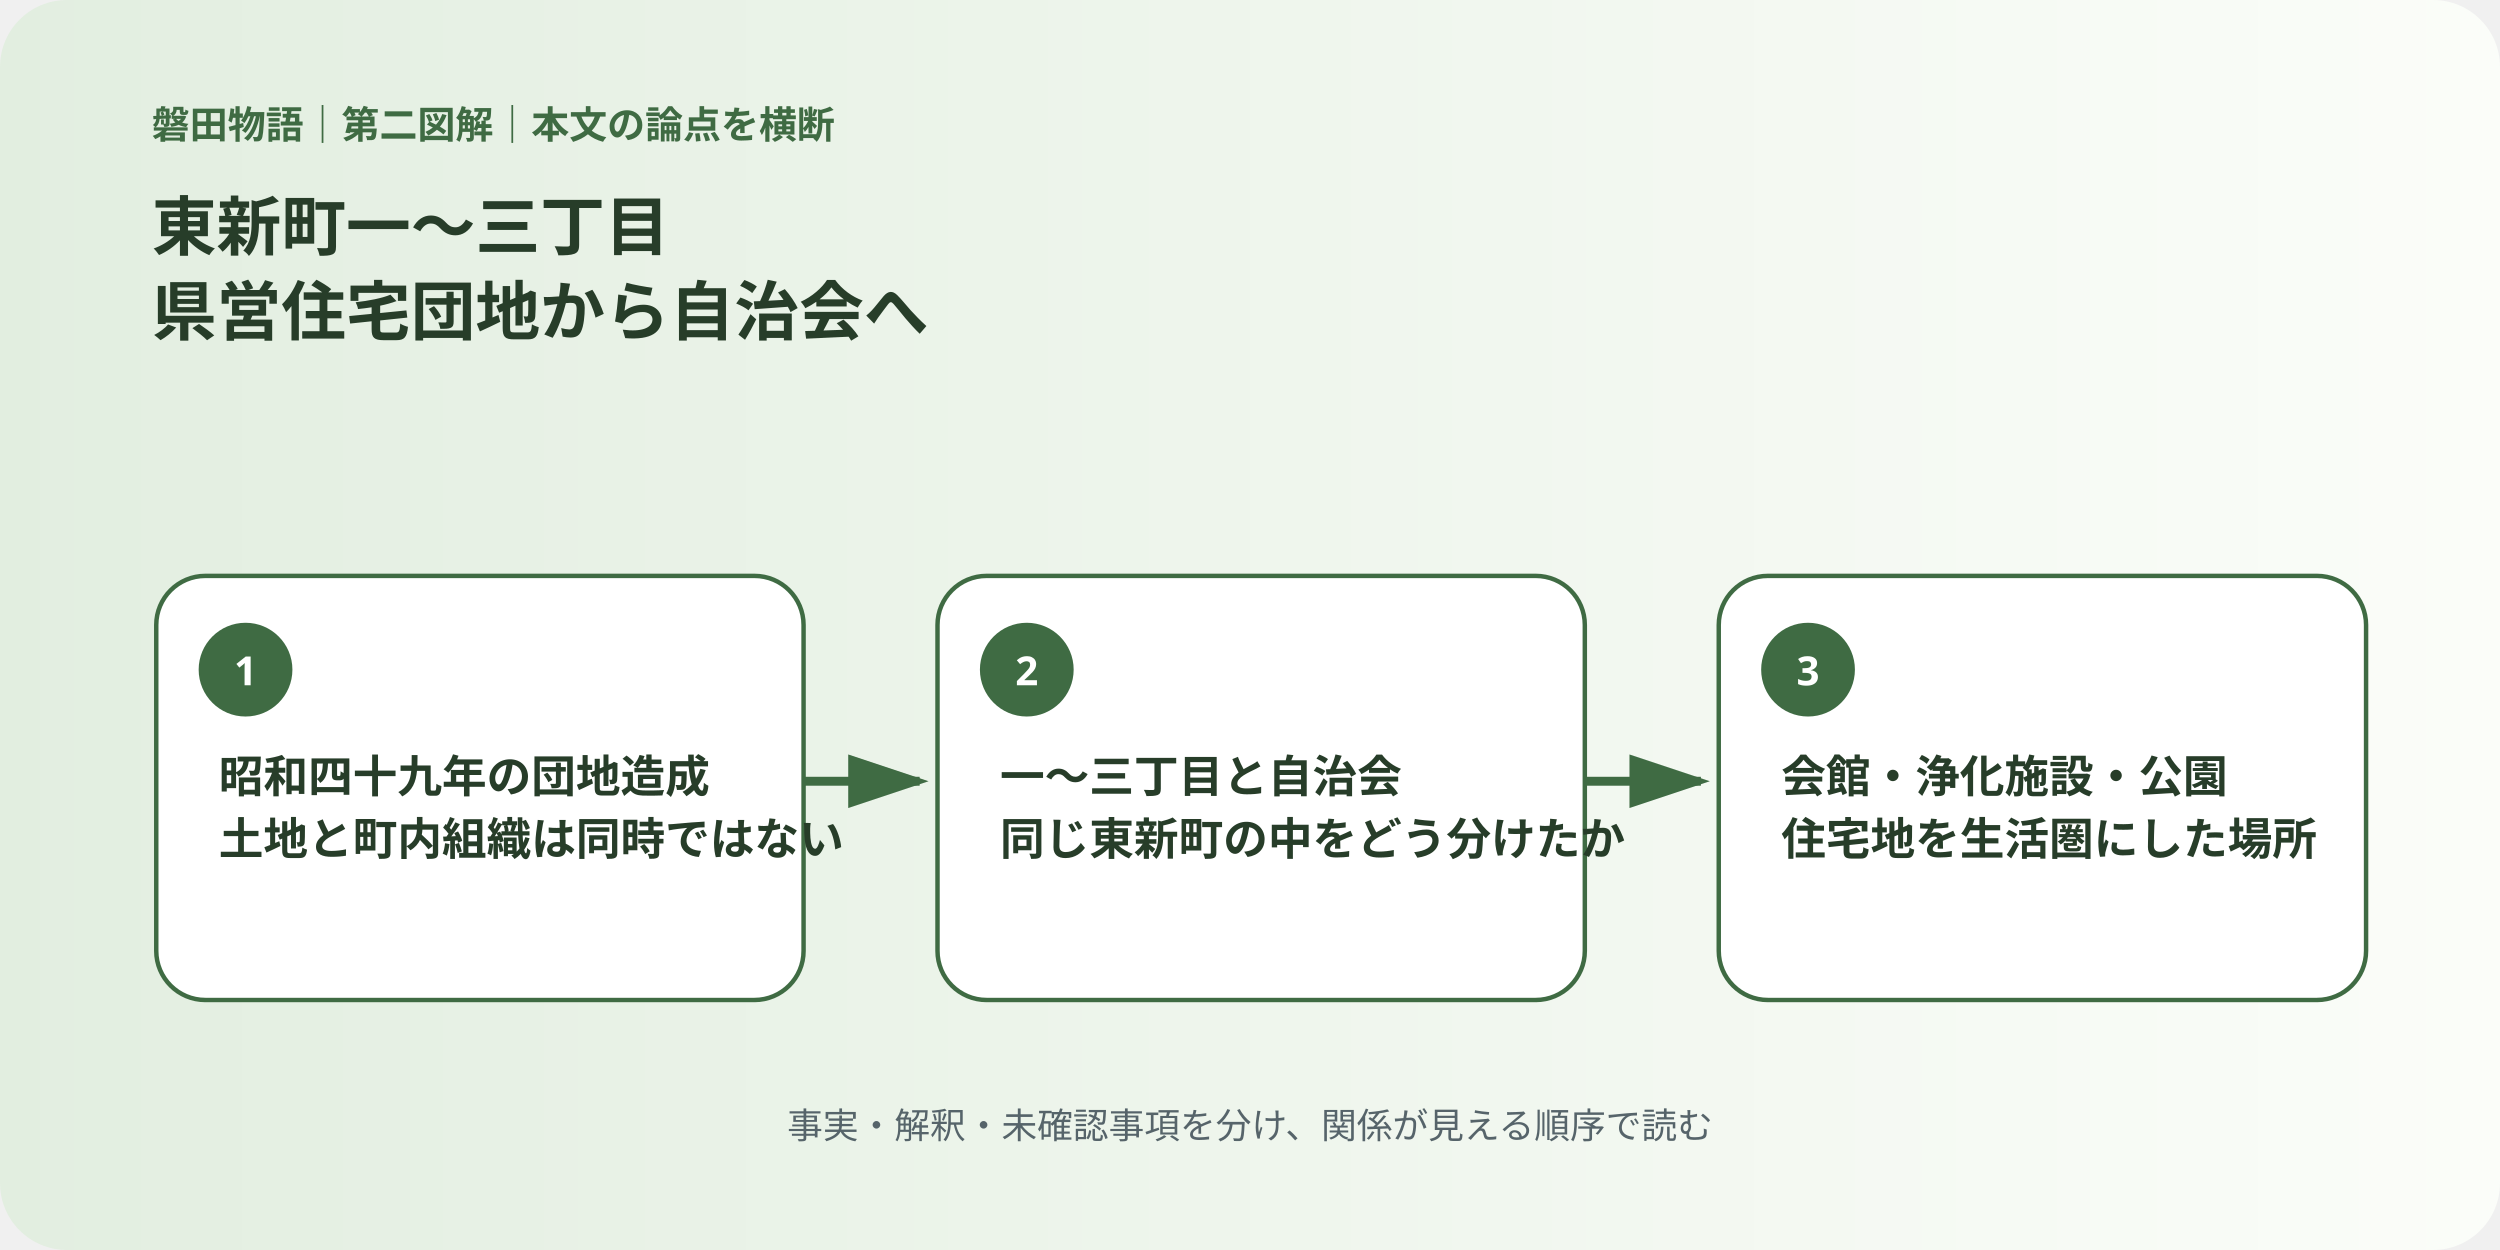
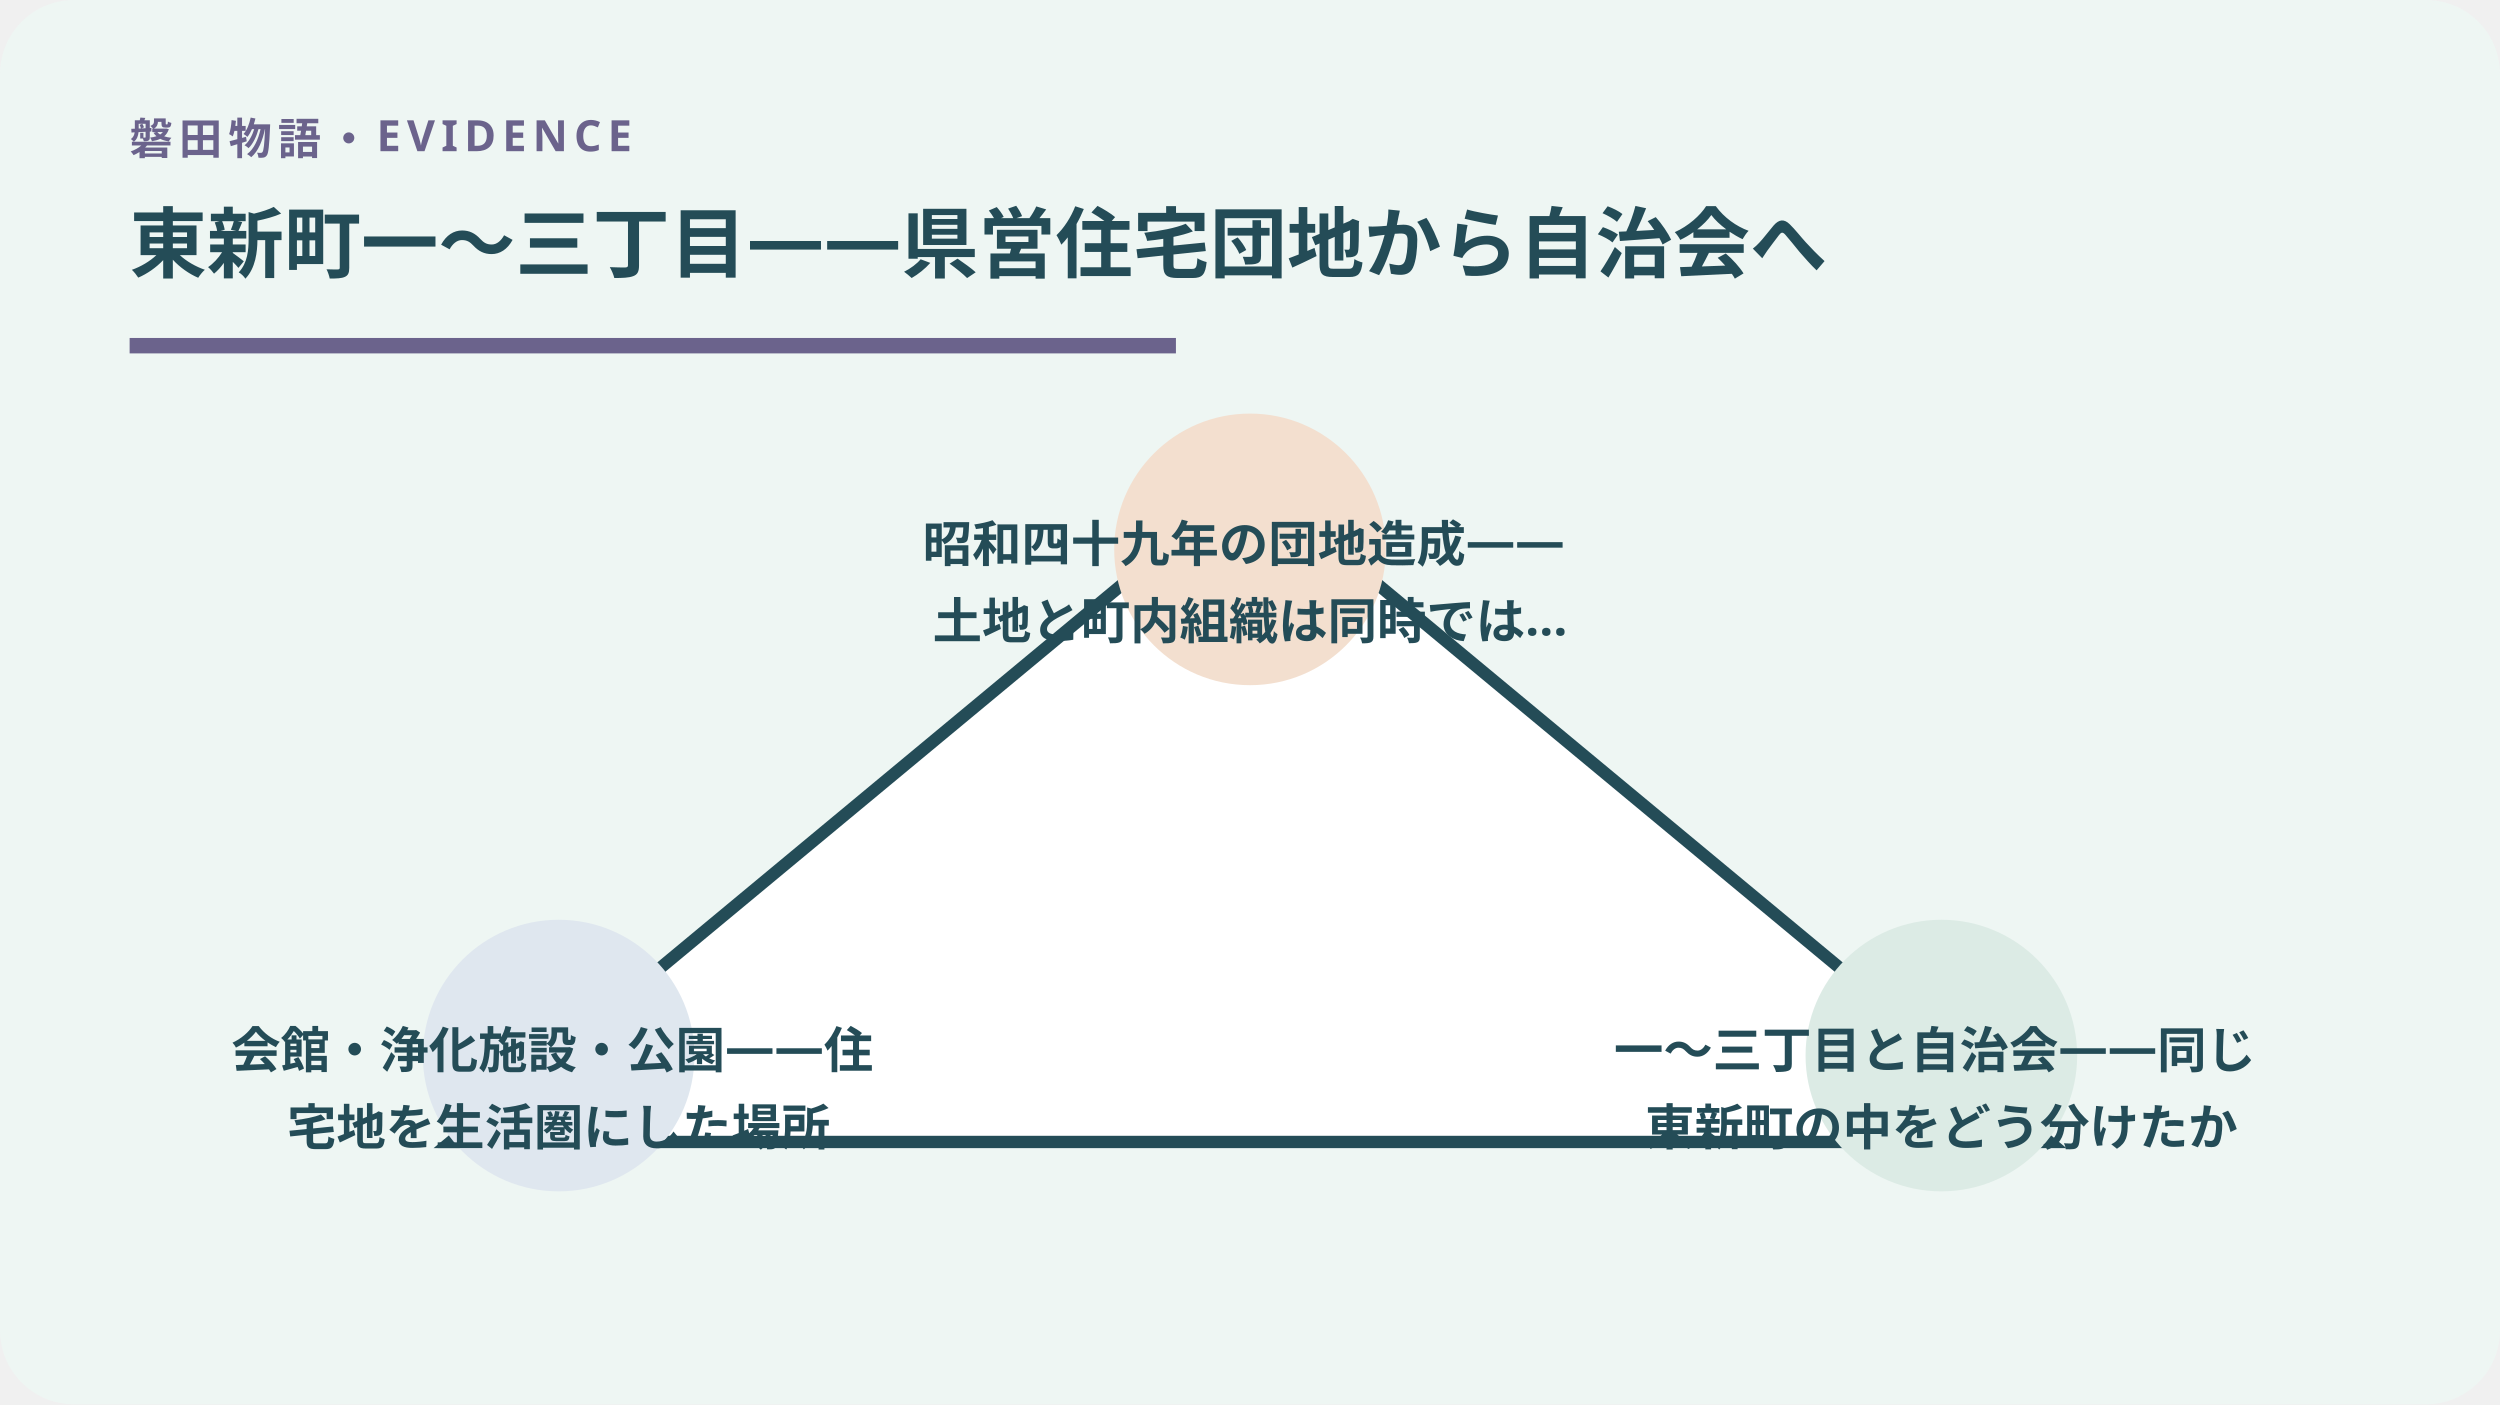
- <svg xmlns="http://www.w3.org/2000/svg" viewBox="0 0 1120 560" role="img" aria-labelledby="t d">
-   <defs>
-     <marker id="a" markerWidth="10" markerHeight="10" refX="8" refY="3" orient="auto">
-       <path d="M0 0v6l9-3z" fill="#3f6b43" />
-     </marker>
-     <linearGradient id="bg">
-       <stop stop-color="#e2eee0" />
-       <stop offset="1" stop-color="#fbfdf9" />
-     </linearGradient>
-   </defs>
-   <style>.title{font:700 29px 'Yu Mincho','Noto Serif JP',serif;fill:#273d29}.kicker{font:600 17px system-ui,sans-serif;fill:#3f6b43}.label{font:700 20px 'Yu Gothic','Noto Sans JP',sans-serif;fill:#273d29}.num{font:700 18px system-ui,sans-serif;fill:#fff}.foot{font:500 16px system-ui,sans-serif;fill:#56646a}</style>
-   <rect width="1120" height="560" rx="30" fill="url(#bg)" />
-   <text x="68" y="62" class="kicker">磐田物語｜第二図解｜本文の論点を横断</text>
-   <text x="68" y="112" class="title">東新町一〜三丁目</text>
-   <text x="68" y="150" class="title">県営住宅団地から自治会へ</text>
-   <rect x="70" y="258" width="290" height="190" rx="22" fill="#fff" stroke="#3f6b43" stroke-width="2" />
-   <circle cx="110" cy="300" r="21" fill="#3f6b43" />
-   <text x="110" y="307" class="num" text-anchor="middle">1</text>
-   <text x="98" y="355" class="label" text-anchor="start">
-     <tspan x="98" dy="0">昭和四十九年の団地造成</tspan>
-     <tspan x="98" dy="28">土地と町内組織は同時ではない</tspan>
+ <svg xmlns="http://www.w3.org/2000/svg" width="810" height="455" viewBox="0 0 810 455" role="img" aria-labelledby="title desc">
+   <rect width="810" height="455" rx="24" fill="#eef6f3" />
+   <path d="M42 112 H381" stroke="#6b638c" stroke-width="5" />
+   <text x="42" y="50" font-family="sans-serif" font-size="14" font-weight="700" fill="#6b638c" letter-spacing="2">磐田物語・EVIDENCE</text>
+   <text x="42" y="88" font-family="sans-serif" font-size="25" font-weight="700" fill="#244c57">東新町一〜三丁目――県営住宅団地から自治会へ</text>
+   <path d="M405 155 L664 370 H146 Z" fill="#fff" stroke="#244c57" stroke-width="4" />
+   <circle cx="405" cy="178" r="44" fill="#f3dfcf" />
+   <circle cx="629" cy="342" r="44" fill="#dcebe5" />
+   <circle cx="181" cy="342" r="44" fill="#dfe7ef" />
+   <text x="405" y="182" text-anchor="middle" font-family="sans-serif" font-size="16" font-weight="700" fill="#244c57">
+     <tspan x="405" dy="0">昭和四十九年の団地造成――</tspan>
+     <tspan x="405" dy="25">土地と町内組織は同時では…</tspan>
  </text>
-   <rect x="420" y="258" width="290" height="190" rx="22" fill="#fff" stroke="#3f6b43" stroke-width="2" />
-   <circle cx="460" cy="300" r="21" fill="#3f6b43" />
-   <text x="460" y="307" class="num" text-anchor="middle">2</text>
-   <text x="448" y="355" class="label" text-anchor="start">
-     <tspan x="448" dy="0">一〜三丁目と自治会</tspan>
-     <tspan x="448" dy="28">同じ東新町の中をどう分けたか</tspan>
+   <text x="629" y="346" text-anchor="middle" font-family="sans-serif" font-size="16" font-weight="700" fill="#244c57">
+     <tspan x="629" dy="0">一〜三丁目と自治会――同じ</tspan>
+     <tspan x="629" dy="25">東新町の中をどう分けたか</tspan>
  </text>
-   <rect x="770" y="258" width="290" height="190" rx="22" fill="#fff" stroke="#3f6b43" stroke-width="2" />
-   <circle cx="810" cy="300" r="21" fill="#3f6b43" />
-   <text x="810" y="307" class="num" text-anchor="middle">3</text>
-   <text x="798" y="355" class="label" text-anchor="start">
-     <tspan x="798" dy="0">会館・浄化施設・公園</tspan>
-     <tspan x="798" dy="28">住宅地を生活圏にした場所</tspan>
+   <text x="181" y="346" text-anchor="middle" font-family="sans-serif" font-size="16" font-weight="700" fill="#244c57">
+     <tspan x="181" dy="0">会館・浄化施設・公園――住</tspan>
+     <tspan x="181" dy="25">宅地を生活圏にした場所</tspan>
  </text>
-   <path d="M360 350h52" stroke="#3f6b43" stroke-width="4" marker-end="url(#a)" />
-   <path d="M710 350h52" stroke="#3f6b43" stroke-width="4" marker-end="url(#a)" />
-   <text x="560" y="510" class="foot" text-anchor="middle">事実・解釈・未確認事項を分け、関係が見える順序で読む</text>
</svg>
